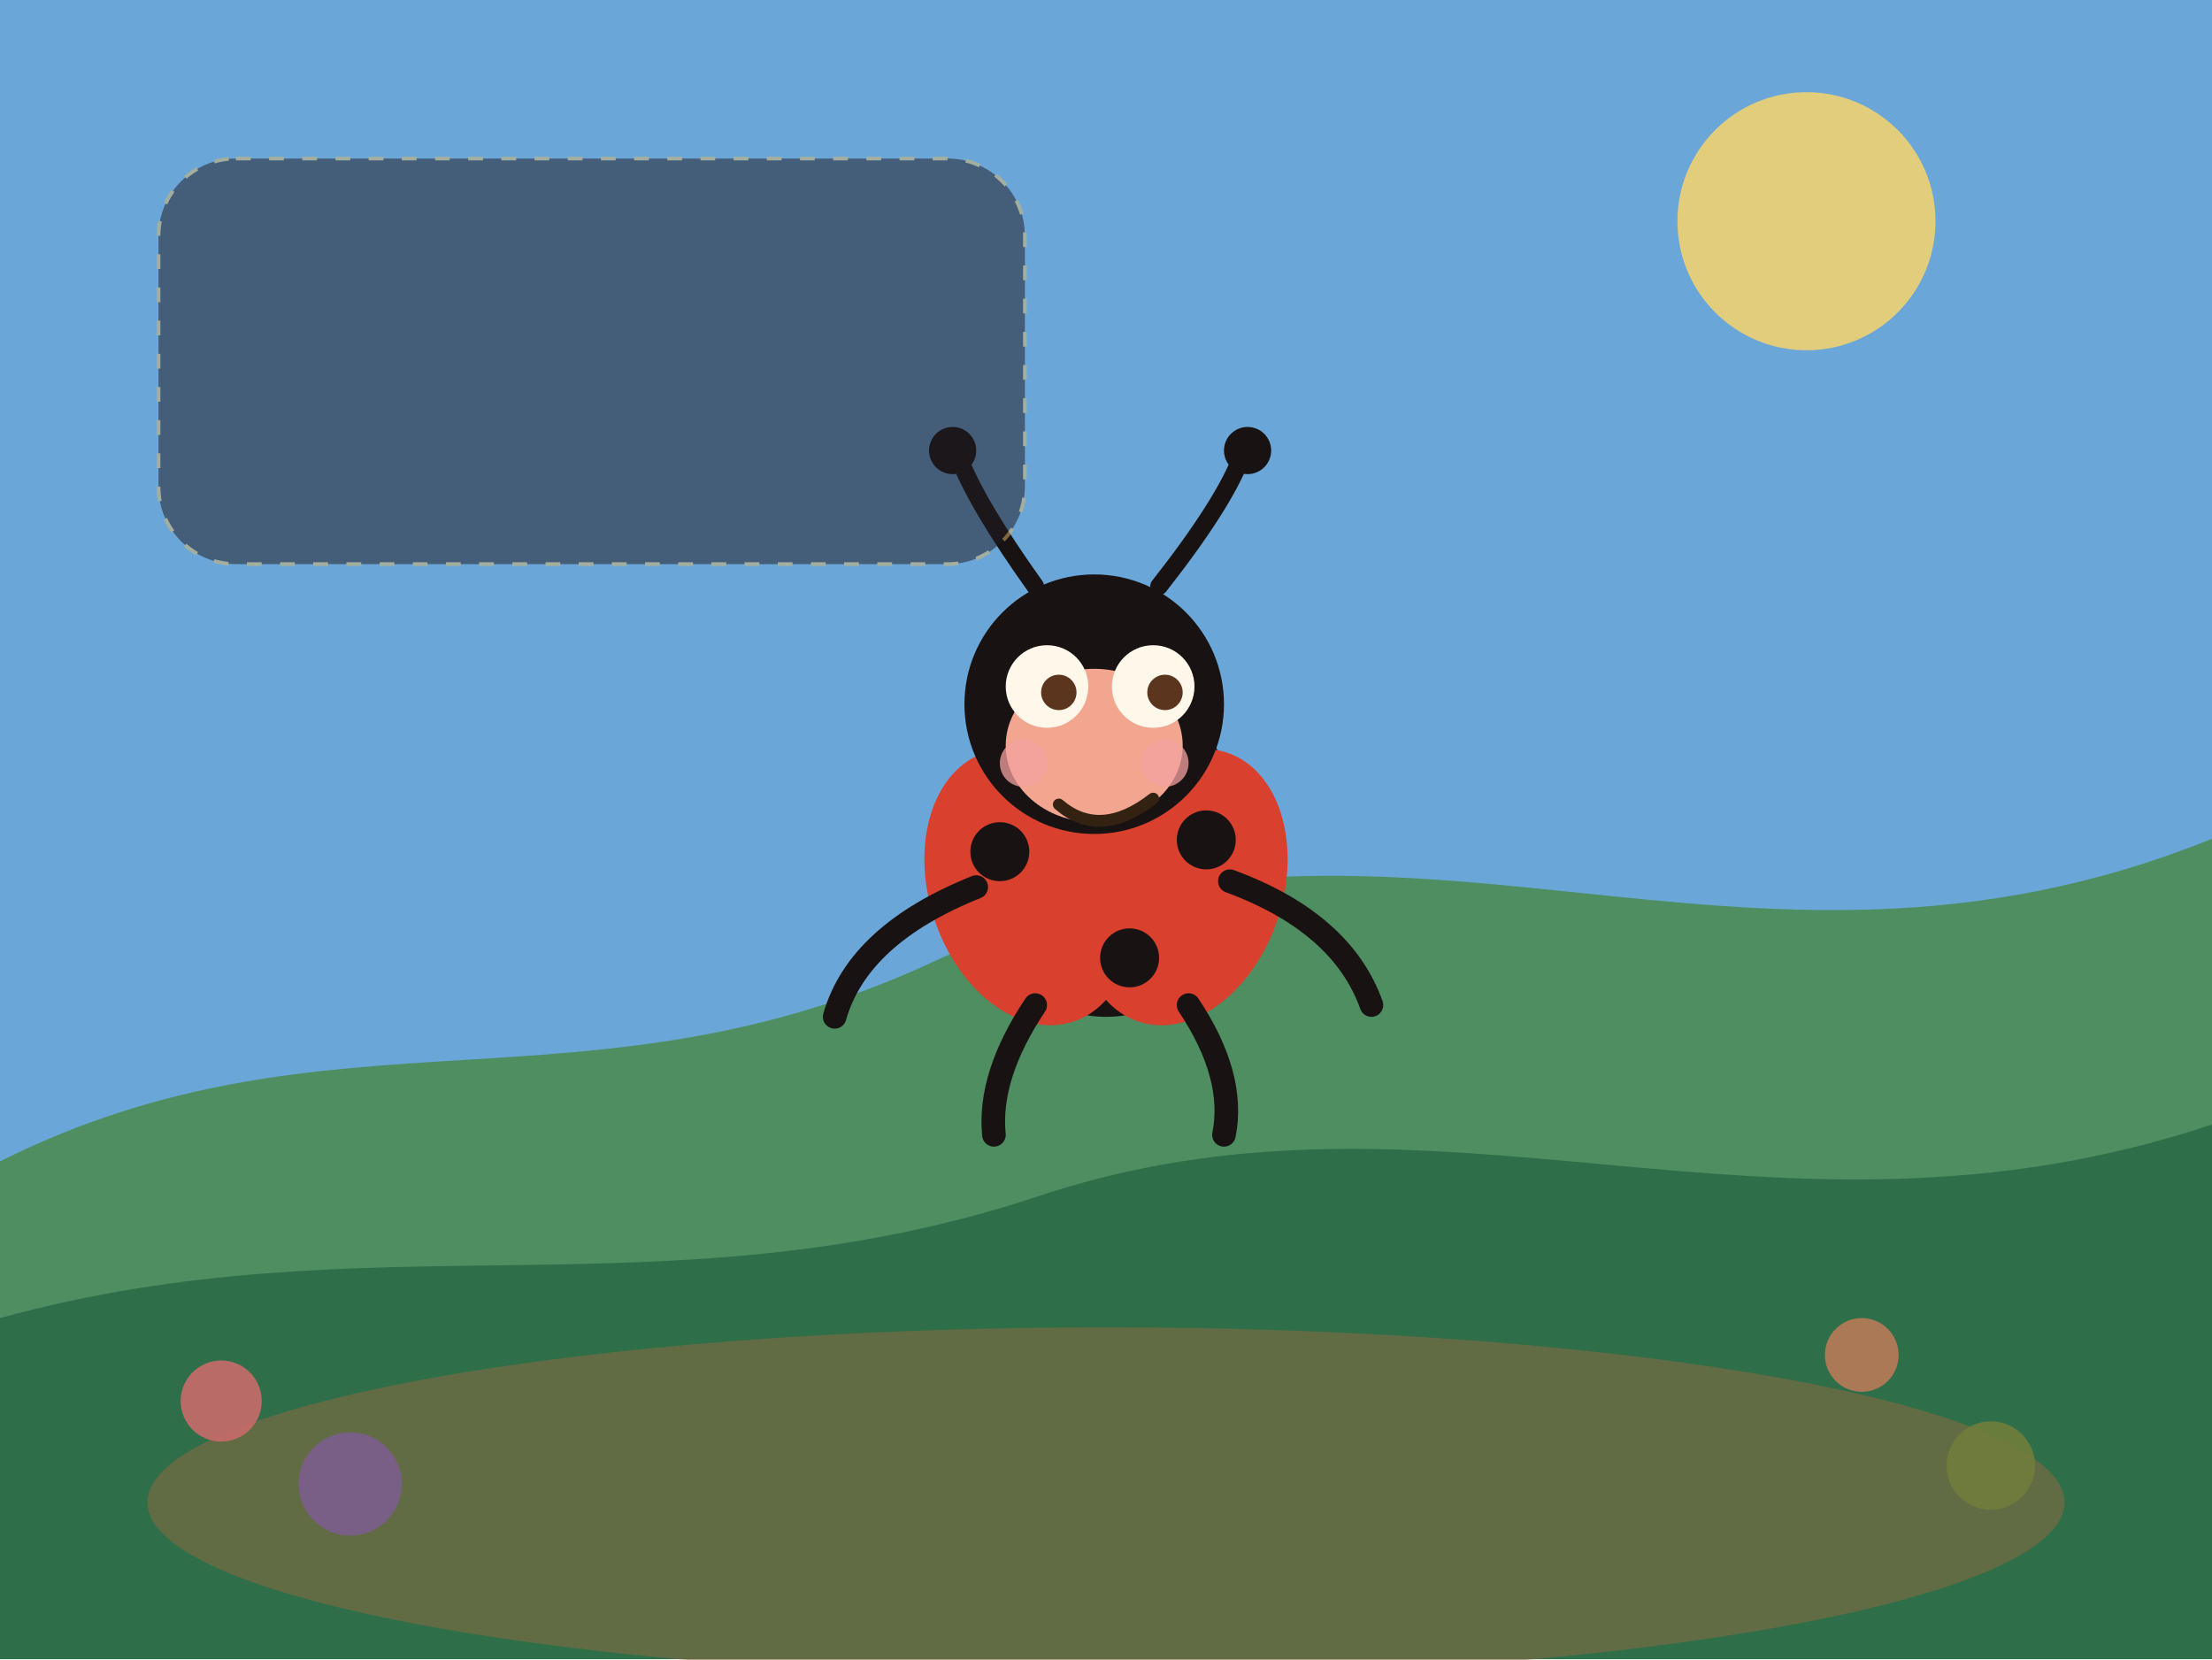
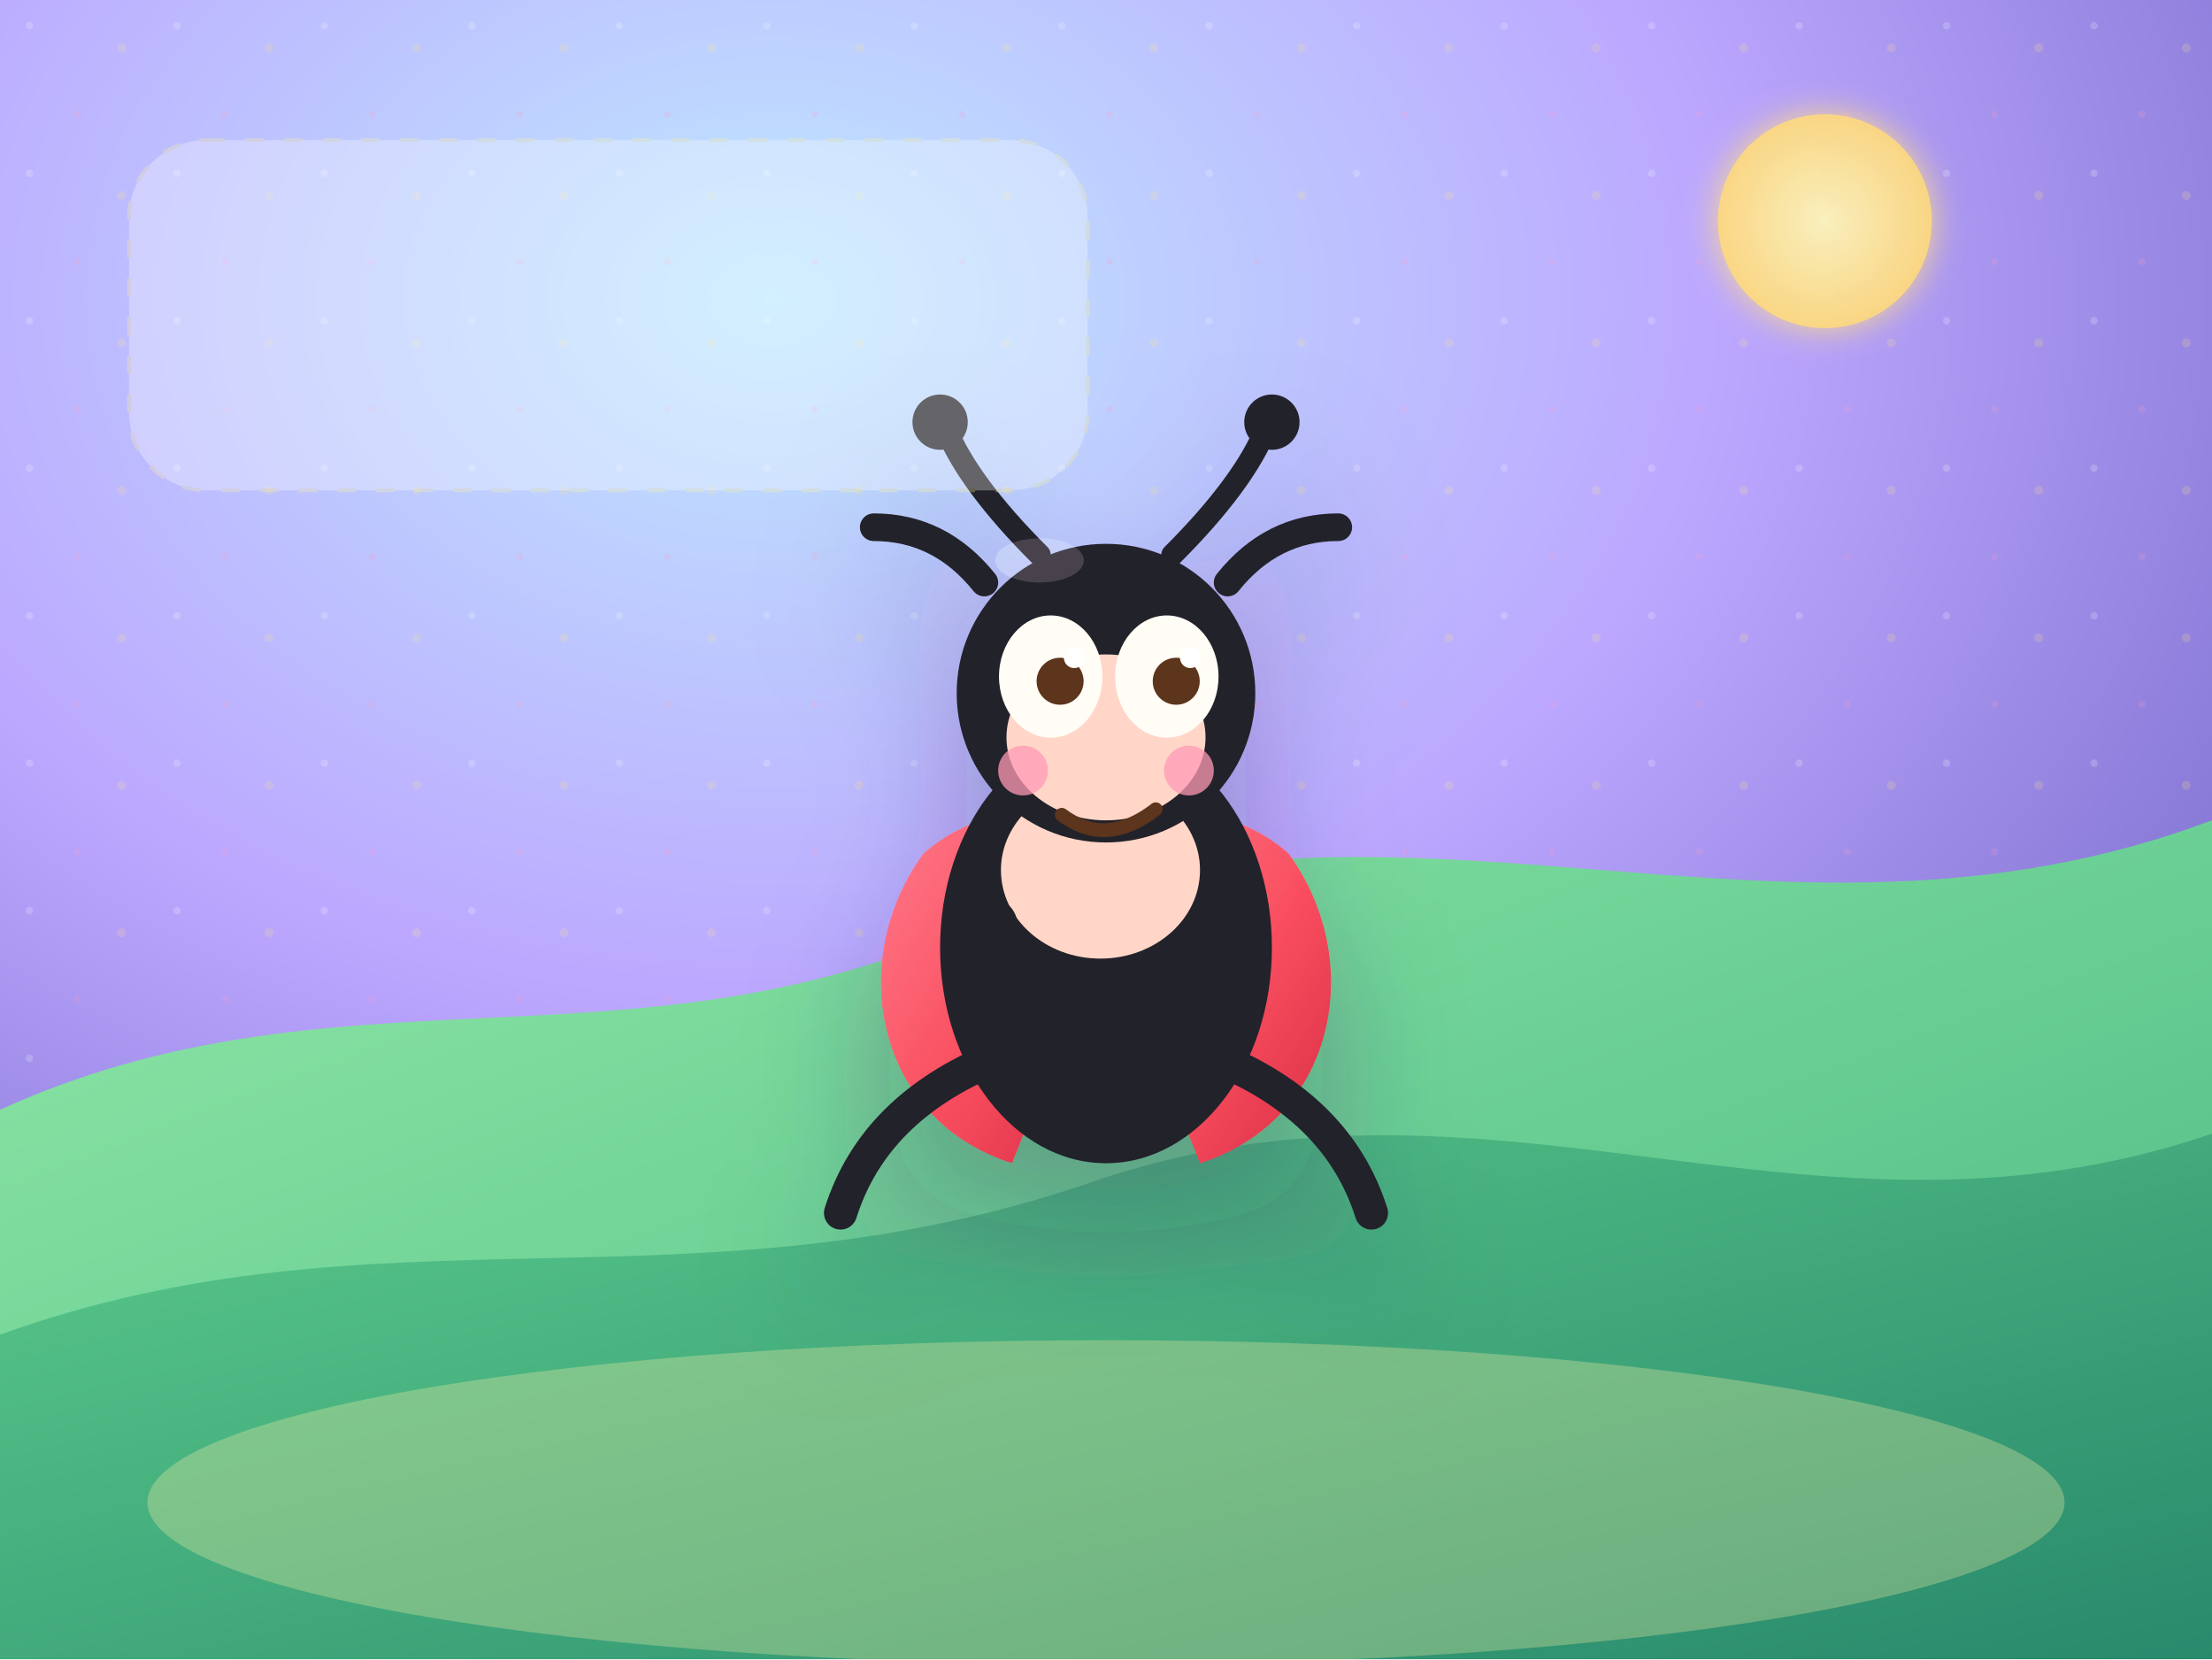
- <svg xmlns="http://www.w3.org/2000/svg" viewBox="0 0 1200 900" role="img" aria-label="Text-free GlimmerTales illustration">
+ <svg xmlns="http://www.w3.org/2000/svg" viewBox="0 0 1200 900" role="img" aria-label="Text-free GlimmerTales reference illustration">
  <defs>
-     <radialGradient id="sky" cx="50%" cy="20%" r="80%">
-       <stop offset="0" stop-color="#304265" />
-       <stop offset="1" stop-color="#151625" />
+     <radialGradient id="skyBubble" cx="35%" cy="18%" r="95%">
+       <stop offset="0" stop-color="#BFE9FF" />
+       <stop offset="0.45" stop-color="#BCA7FF" />
+       <stop offset="1" stop-color="#6157B8" />
    </radialGradient>
-     <filter id="soft">
-       <feGaussianBlur stdDeviation="0.25" />
+     <linearGradient id="meadow" x1="0" y1="0" x2="1" y2="1">
+       <stop offset="0" stop-color="#8FE7A6" />
+       <stop offset="1" stop-color="#47B883" />
+     </linearGradient>
+     <linearGradient id="meadowDark" x1="0" y1="0" x2="1" y2="1">
+       <stop offset="0" stop-color="#5CCB8C" />
+       <stop offset="1" stop-color="#28896C" />
+     </linearGradient>
+     <radialGradient id="moonGlow" cx="50%" cy="50%" r="60%">
+       <stop offset="0" stop-color="#FFF6B8" />
+       <stop offset="1" stop-color="#FFD56E" />
+     </radialGradient>
+     <linearGradient id="daisyShell" x1="0" y1="0" x2="1" y2="1">
+       <stop offset="0" stop-color="#FF7A8A" />
+       <stop offset="0.55" stop-color="#F94E5F" />
+       <stop offset="1" stop-color="#D92D45" />
+     </linearGradient>
+     <linearGradient id="dinoSkin" x1="0" y1="0" x2="1" y2="1">
+       <stop offset="0" stop-color="#A9F36E" />
+       <stop offset="0.55" stop-color="#6ED95E" />
+       <stop offset="1" stop-color="#39A870" />
+     </linearGradient>
+     <linearGradient id="pipFur" x1="0" y1="0" x2="1" y2="1">
+       <stop offset="0" stop-color="#FFC05E" />
+       <stop offset="0.52" stop-color="#FF9238" />
+       <stop offset="1" stop-color="#E46E2E" />
+     </linearGradient>
+     <linearGradient id="itsyFuzz" x1="0" y1="0" x2="1" y2="1">
+       <stop offset="0" stop-color="#8A7CE8" />
+       <stop offset="0.55" stop-color="#6558C6" />
+       <stop offset="1" stop-color="#4A3B99" />
+     </linearGradient>
+     <filter id="softShadow" x="-40%" y="-40%" width="180%" height="180%">
+       <feDropShadow dx="0" dy="14" stdDeviation="12" flood-color="#2C2156" flood-opacity="0.28" />
    </filter>
+     <filter id="glow" x="-60%" y="-60%" width="220%" height="220%">
+       <feGaussianBlur stdDeviation="9" result="blur" />
+       <feMerge>
+         <feMergeNode in="blur" />
+         <feMergeNode in="SourceGraphic" />
+       </feMerge>
+     </filter>
+     <pattern id="sprinkles" width="80" height="80" patternUnits="userSpaceOnUse">
+       <circle cx="16" cy="14" r="2" fill="#FFFFFF" opacity=".35" />
+       <circle cx="66" cy="26" r="2.4" fill="#FFE48A" opacity=".35" />
+       <circle cx="42" cy="62" r="1.9" fill="#FF9BC3" opacity=".35" />
+     </pattern>
  </defs>
-   <rect width="1200" height="900" fill="#6AA7D8" />
-   <circle cx="980" cy="120" r="70" fill="#F7D36D" opacity=".85" />
-   <path d="M0 630 C180 540 320 610 510 520 C760 405 940 560 1200 455 L1200 900 L0 900z" fill="#4E8E61" />
-   <path d="M0 715 C200 660 360 715 560 650 C780 575 960 690 1200 610 L1200 900 L0 900z" fill="#2E6E49" />
-   <ellipse cx="600" cy="815" rx="520" ry="95" fill="#8B6840" opacity=".55" />
-   <g opacity=".9">
-     <circle cx="120" cy="760" r="22" fill="#C86A6A" />
-     <circle cx="1010" cy="735" r="20" fill="#B87A56" />
-     <circle cx="1080" cy="795" r="24" fill="#6F7D3B" />
-     <circle cx="190" cy="805" r="28" fill="#7B5D8C" />
-   </g>
+   <rect width="1200" height="900" fill="url(#skyBubble)" />
+   <rect width="1200" height="900" fill="url(#sprinkles)" opacity=".55" />
+   <circle cx="990" cy="120" r="58" fill="url(#moonGlow)" opacity=".92" filter="url(#glow)" />
+   <path d="M0 602 C180 520 340 584 520 505 C760 405 960 535 1200 445 L1200 900 L0 900z" fill="url(#meadow)" />
+   <path d="M0 724 C205 650 375 715 590 642 C810 565 980 690 1200 615 L1200 900 L0 900z" fill="url(#meadowDark)" />
+   <ellipse cx="600" cy="815" rx="520" ry="88" fill="#FFF1A6" opacity=".30" />
  <g>
-     <g class="daisy" transform="translate(600 430) scale(3.2)">
-       <ellipse cx="0" cy="10" rx="24" ry="28" fill="#181312" />
-       <ellipse cx="-13" cy="16" rx="17" ry="24" fill="#D9412E" transform="rotate(-18 -13 16)" />
-       <ellipse cx="13" cy="16" rx="17" ry="24" fill="#D9412E" transform="rotate(18 13 16)" />
-       <circle cx="-18" cy="10" r="5" fill="#181312" />
-       <circle cx="4" cy="28" r="5" fill="#181312" />
-       <circle cx="17" cy="8" r="5" fill="#181312" />
-       <circle cx="-2" cy="-15" r="22" fill="#181312" />
-       <ellipse cx="-2" cy="-8" rx="15" ry="13" fill="#F2A68F" />
-       <circle cx="-10" cy="-18" r="7" fill="#FFF7EA" />
-       <circle cx="8" cy="-18" r="7" fill="#FFF7EA" />
-       <circle cx="-8" cy="-17" r="3" fill="#5B351E" />
-       <circle cx="10" cy="-17" r="3" fill="#5B351E" />
-       <circle cx="-14" cy="-5" r="4" fill="#F4A0A0" opacity=".75" />
-       <circle cx="10" cy="-5" r="4" fill="#F4A0A0" opacity=".75" />
-       <path d="M-8 2 Q-1 8 8 1" fill="none" stroke="#321" stroke-width="2" stroke-linecap="round" />
-       <path d="M-12 -35 Q-22 -49 -25 -57" fill="none" stroke="#181312" stroke-width="3" stroke-linecap="round" />
-       <path d="M9 -35 Q20 -49 23 -57" fill="none" stroke="#181312" stroke-width="3" stroke-linecap="round" />
-       <circle cx="-26" cy="-58" r="4" fill="#181312" />
-       <circle cx="24" cy="-58" r="4" fill="#181312" />
-       <path d="M-22 16 q-20 8 -24 22" stroke="#181312" stroke-width="4" fill="none" stroke-linecap="round" />
-       <path d="M21 15 q19 7 24 21" stroke="#181312" stroke-width="4" fill="none" stroke-linecap="round" />
-       <path d="M-12 36 q-8 12 -7 22" stroke="#181312" stroke-width="4" fill="none" stroke-linecap="round" />
-       <path d="M14 36 q8 12 6 22" stroke="#181312" stroke-width="4" fill="none" stroke-linecap="round" />
+     <g transform="translate(600 430) scale(3)" filter="url(#softShadow)">
+       <path d="M-33 11 C-47 30 -42 59 -17 67 C-8 45 -4 25 0 5 C-12 2 -24 3 -33 11z" fill="url(#daisyShell)" />
+       <path d="M33 11 C47 30 42 59 17 67 C8 45 4 25 0 5 C12 2 24 3 33 11z" fill="url(#daisyShell)" />
+       <ellipse cx="0" cy="28" rx="30" ry="39" fill="#242029" />
+       <ellipse cx="-1" cy="14" rx="18" ry="16" fill="#FFD6C7" />
+       <circle cx="-21" cy="24" r="5" fill="#242029" />
+       <circle cx="5" cy="45" r="5" fill="#242029" />
+       <circle cx="21" cy="24" r="5" fill="#242029" />
+       <circle cx="0" cy="-18" r="27" fill="#242029" />
+       <ellipse cx="0" cy="-10" rx="18" ry="15" fill="#FFD6C7" />
+       <g>
+         <ellipse cx="-10" cy="-21" rx="9.35" ry="11.05" fill="#FFFDF5" />
+         <circle cx="-8.3" cy="-20.15" r="4.25" fill="#5B351E" />
+         <circle cx="-5.75" cy="-24.4" r="1.87" fill="#FFFFFF" />
+       </g>
+       <g>
+         <ellipse cx="11" cy="-21" rx="9.35" ry="11.05" fill="#FFFDF5" />
+         <circle cx="12.7" cy="-20.15" r="4.25" fill="#5B351E" />
+         <circle cx="15.25" cy="-24.4" r="1.87" fill="#FFFFFF" />
+       </g>
+       <circle cx="-15" cy="-4" r="4.5" fill="#FF9AB5" opacity=".75" />
+       <circle cx="15" cy="-4" r="4.5" fill="#FF9AB5" opacity=".75" />
+       <path d="M-8 4 Q0 10 9 3" fill="none" stroke="#5B351E" stroke-width="2.5" stroke-linecap="round" />
+       <path d="M-12 -43 Q-25 -56 -29 -66" stroke="#242029" stroke-width="4" fill="none" stroke-linecap="round" />
+       <path d="M12 -43 Q25 -56 29 -66" stroke="#242029" stroke-width="4" fill="none" stroke-linecap="round" />
+       <circle cx="-30" cy="-67" r="5" fill="#242029" />
+       <circle cx="30" cy="-67" r="5" fill="#242029" />
+       <path d="M-20 48 q-22 9 -28 28 M20 48 q22 9 28 28" stroke="#242029" stroke-width="6" fill="none" stroke-linecap="round" />
+       <path d="M-22 -38 q-8 -10 -20 -10 M22 -38 q8 -10 20 -10" stroke="#242029" stroke-width="5" fill="none" stroke-linecap="round" />
+       <ellipse cx="-12" cy="-42" rx="8" ry="4" fill="#FFFFFF" opacity=".16" />
    </g>
  </g>
-   <rect x="86" y="86" width="470" height="220" rx="42" fill="#201A23" opacity=".52" stroke="#D9B56B" stroke-width="2" stroke-dasharray="8 10" />
+   <rect x="70" y="76" width="520" height="190" rx="42" fill="#FFFFFF" opacity=".30" stroke="#FFF2A0" stroke-width="2" stroke-dasharray="10 11" />
</svg>
